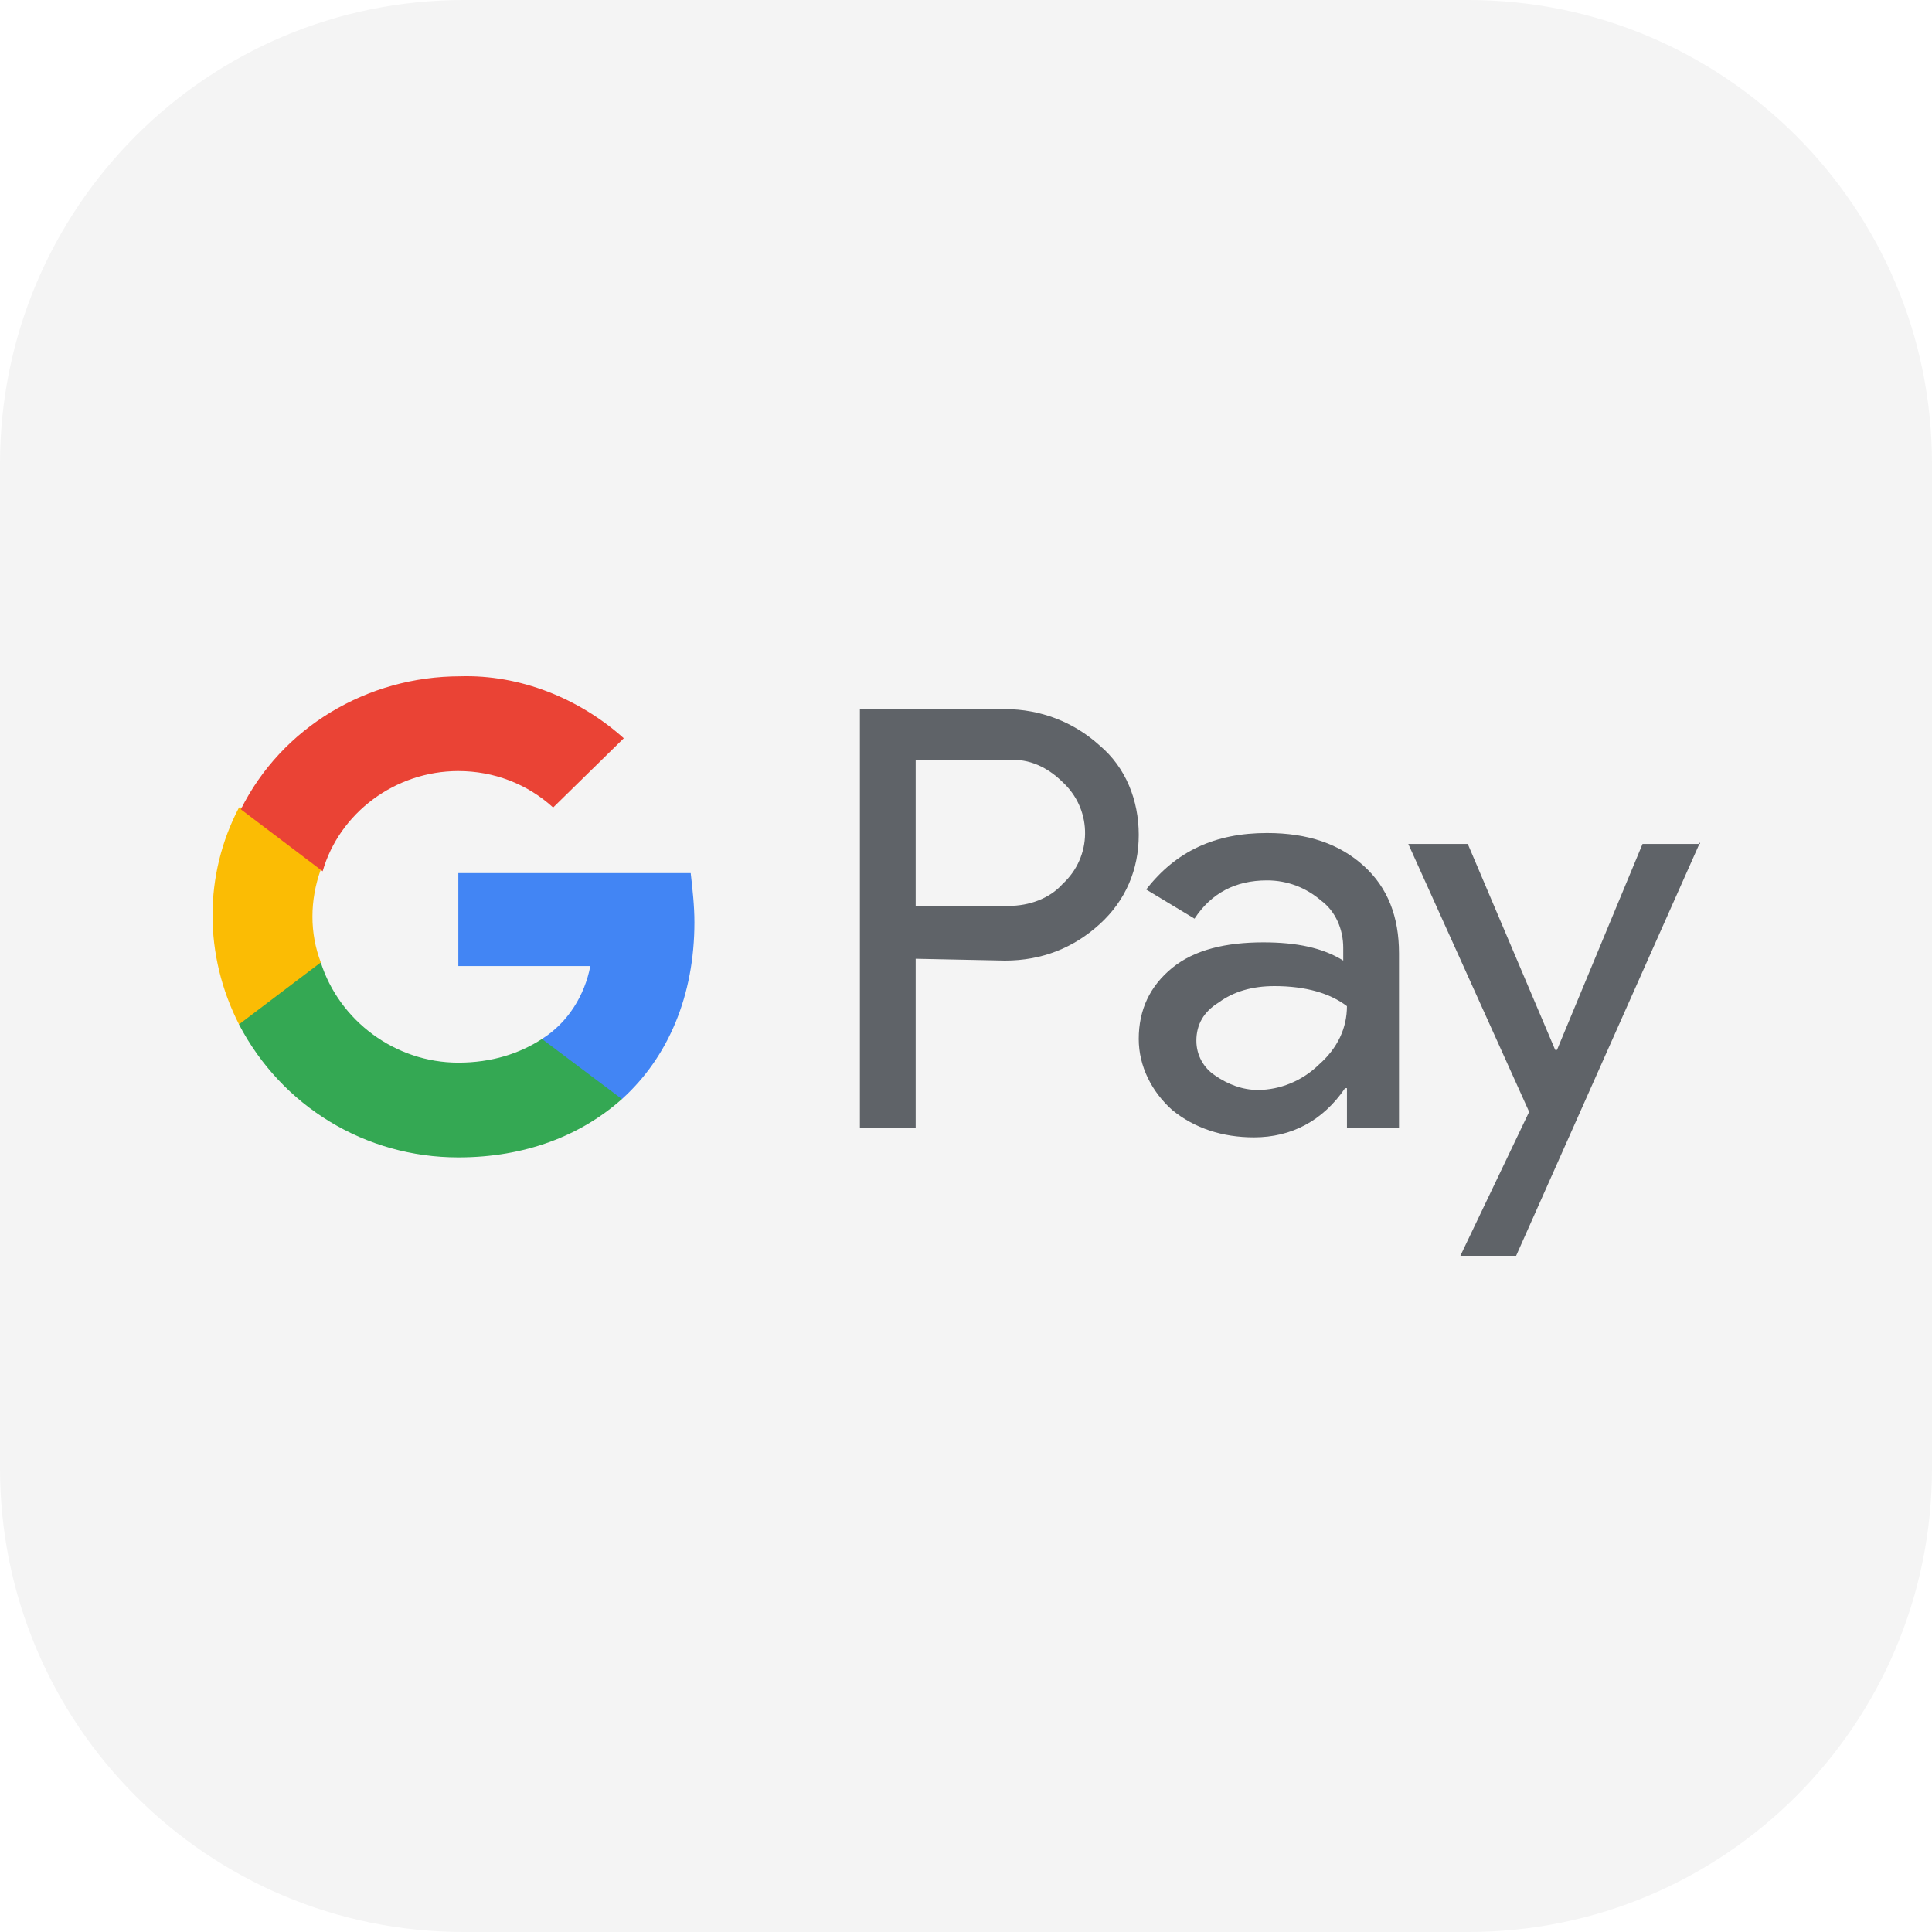
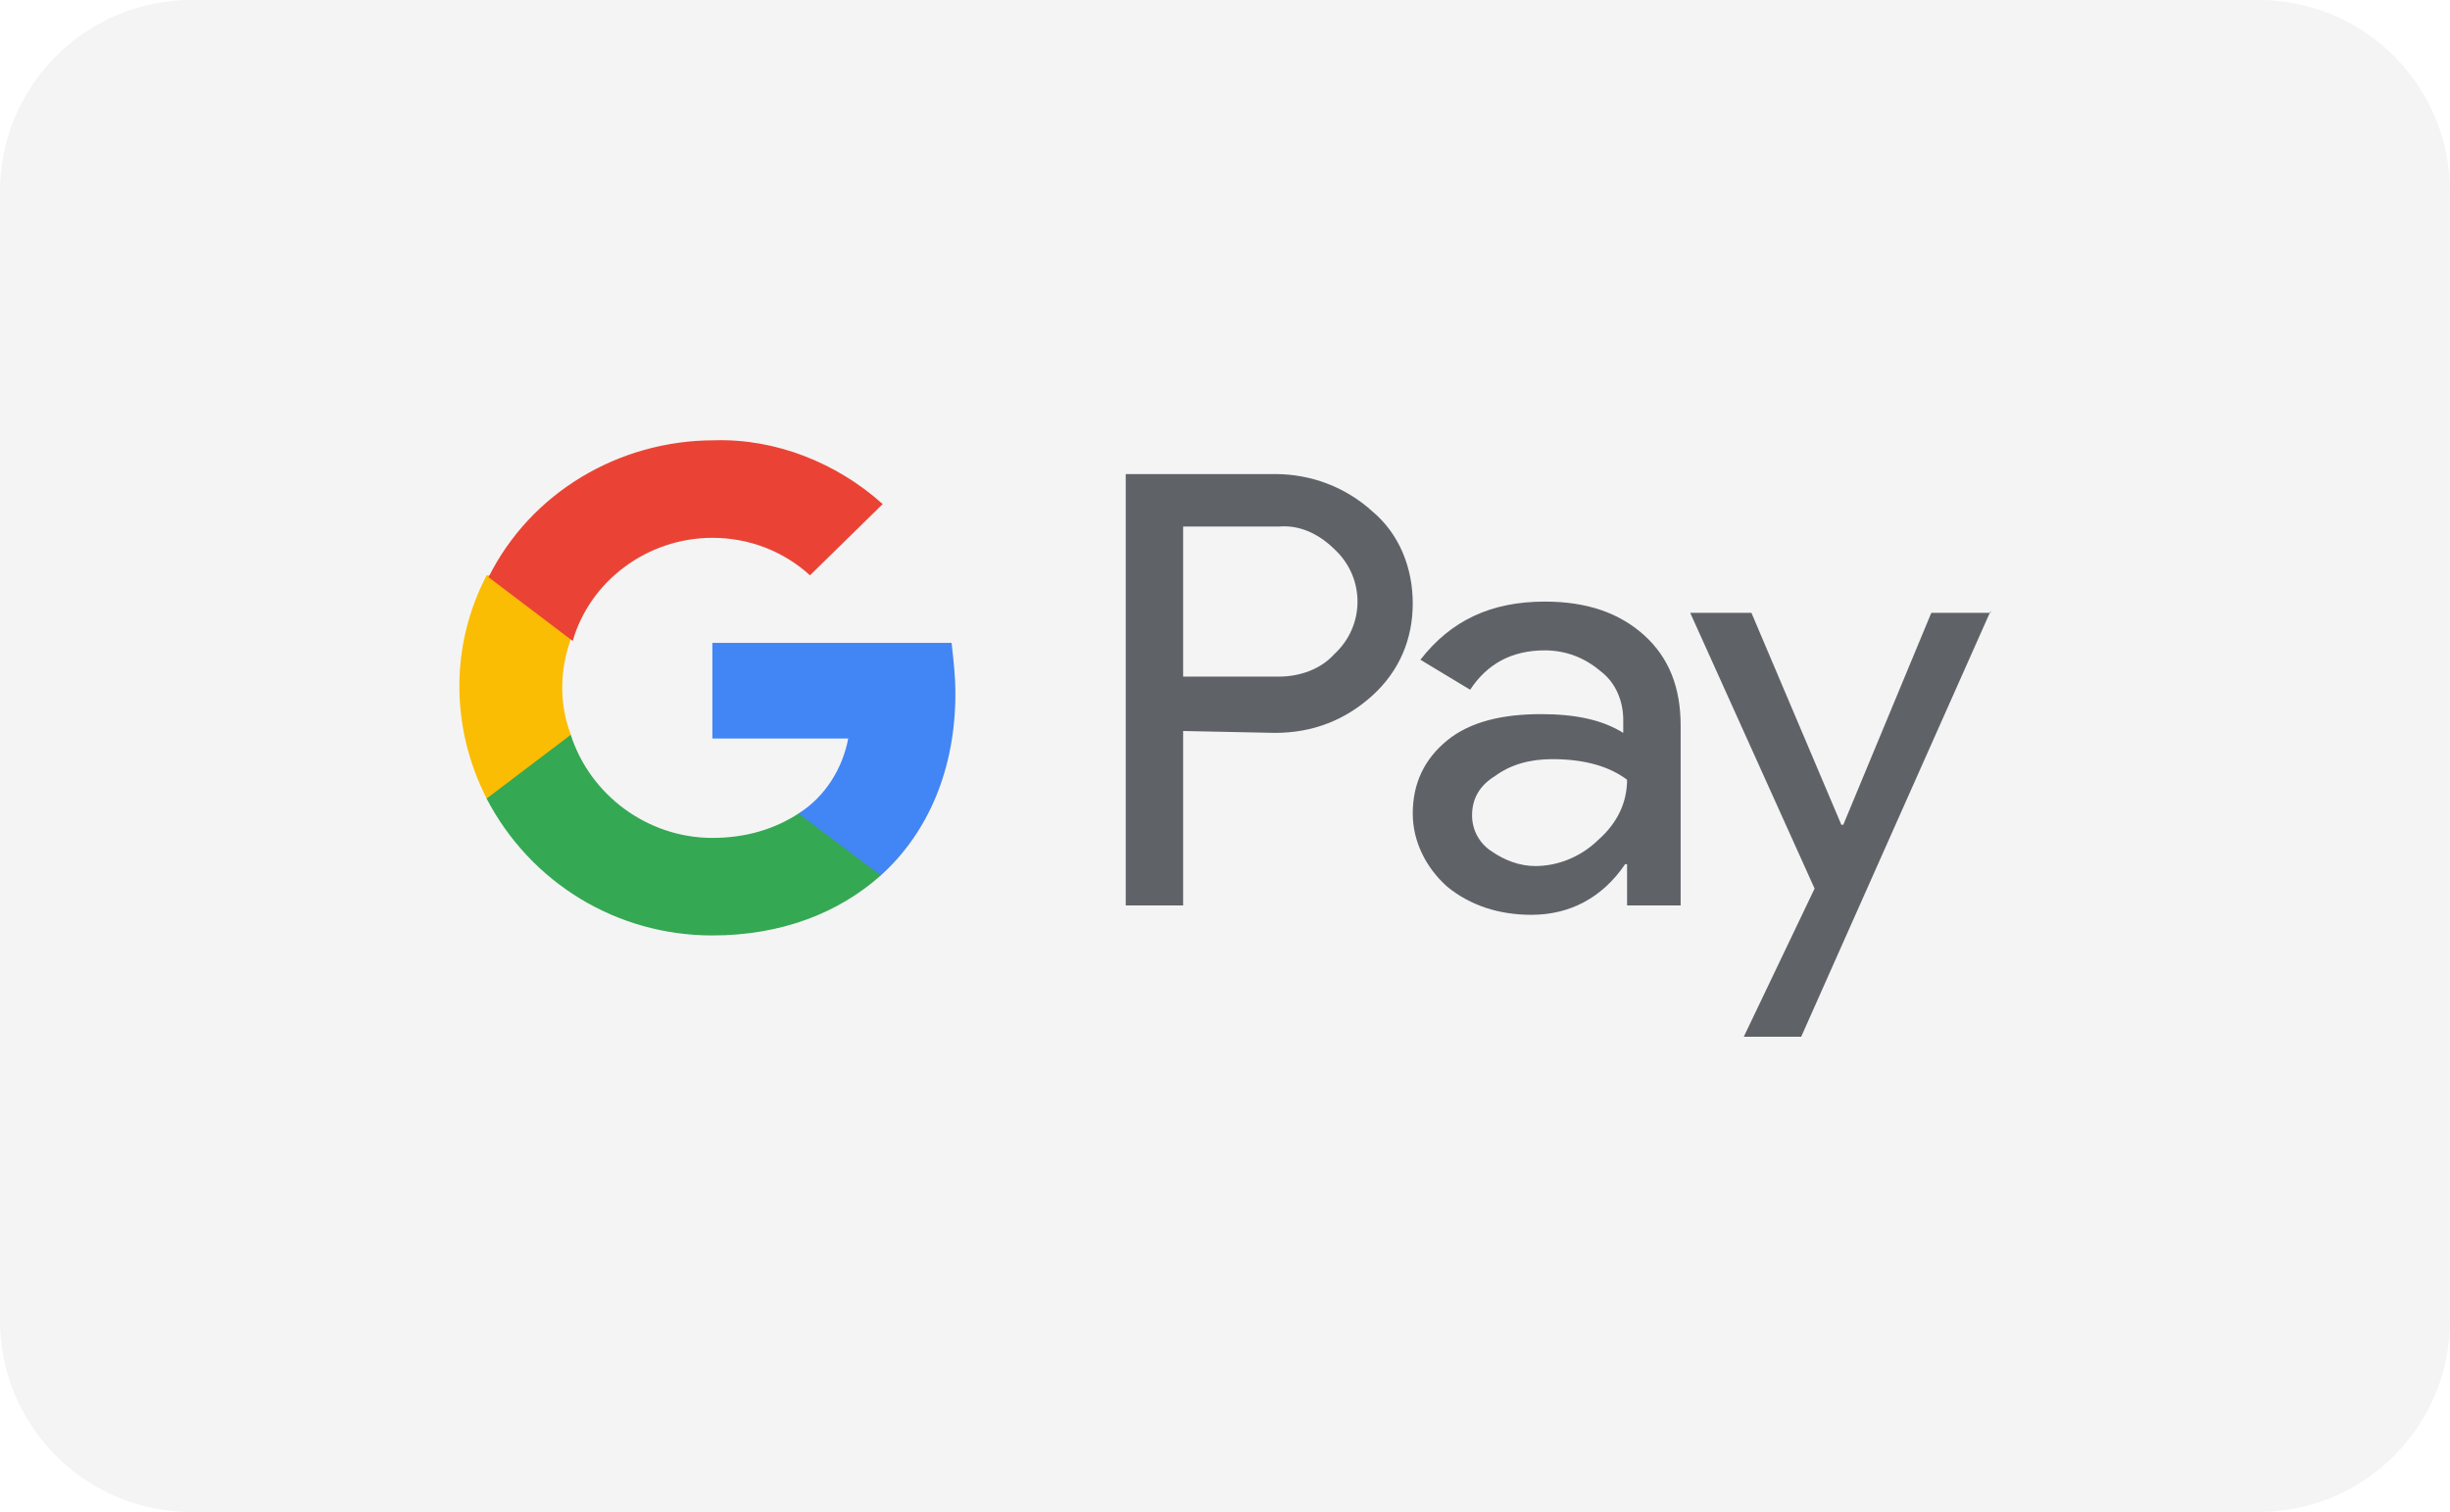
- <svg xmlns="http://www.w3.org/2000/svg" width="100" height="100" viewBox="0 0 100 100" fill="none">
-   <rect width="100" height="100" rx="24" fill="#F4F4F4" />
-   <path d="M47.395 49.625V58.397H44.508V36.703H52.013C53.842 36.703 55.574 37.363 56.921 38.589C58.268 39.721 58.941 41.419 58.941 43.211C58.941 45.003 58.268 46.607 56.921 47.833C55.574 49.059 53.938 49.72 52.013 49.72L47.395 49.625ZM47.395 39.344V46.89H52.206C53.264 46.89 54.323 46.513 54.996 45.758C56.536 44.343 56.536 41.985 55.093 40.57L54.996 40.476C54.227 39.721 53.264 39.25 52.206 39.344H47.395Z" fill="#5F6368" />
-   <path d="M65.581 43.117C67.697 43.117 69.333 43.683 70.584 44.815C71.835 45.947 72.412 47.456 72.412 49.342V58.397H69.718V56.322H69.622C68.467 58.02 66.831 58.869 64.907 58.869C63.271 58.869 61.828 58.397 60.673 57.454C59.615 56.511 58.941 55.19 58.941 53.776C58.941 52.266 59.519 51.04 60.673 50.097C61.828 49.154 63.464 48.776 65.388 48.776C67.12 48.776 68.467 49.059 69.526 49.719V49.059C69.526 48.116 69.141 47.173 68.371 46.607C67.601 45.947 66.639 45.569 65.581 45.569C63.945 45.569 62.694 46.23 61.828 47.55L59.326 46.041C60.866 44.06 62.886 43.117 65.581 43.117ZM61.924 53.87C61.924 54.624 62.309 55.285 62.886 55.662C63.56 56.134 64.33 56.416 65.099 56.416C66.254 56.416 67.409 55.945 68.275 55.096C69.237 54.247 69.718 53.209 69.718 52.078C68.852 51.417 67.601 51.04 65.965 51.04C64.811 51.04 63.849 51.323 63.079 51.889C62.309 52.361 61.924 53.021 61.924 53.87Z" fill="#5F6368" />
-   <path d="M88 43.589L78.474 65H75.588L79.148 57.548L72.893 43.683H75.972L80.495 54.341H80.591L85.017 43.683H88V43.589Z" fill="#5F6368" />
-   <path d="M35.943 47.739C35.943 46.89 35.847 46.041 35.751 45.192H23.723V50.002H30.555C30.266 51.512 29.4 52.927 28.053 53.776V56.888H32.19C34.596 54.719 35.943 51.512 35.943 47.739Z" fill="#4285F4" />
-   <path d="M23.722 59.907C27.186 59.907 30.073 58.775 32.19 56.888L28.053 53.776C26.898 54.53 25.454 55.002 23.722 55.002C20.451 55.002 17.564 52.832 16.602 49.814H12.368V53.021C14.581 57.266 18.911 59.907 23.722 59.907Z" fill="#34A853" />
-   <path d="M16.605 49.814C16.027 48.305 16.027 46.607 16.605 45.003V41.796H12.371C10.543 45.286 10.543 49.437 12.371 53.021L16.605 49.814Z" fill="#FBBC04" />
-   <path d="M23.724 39.91C25.552 39.91 27.284 40.57 28.631 41.796L32.287 38.212C29.978 36.137 26.899 34.911 23.82 35.005C19.009 35.005 14.583 37.646 12.466 41.891L16.7 45.098C17.566 42.079 20.452 39.91 23.724 39.91Z" fill="#EA4335" />
+ <svg xmlns="http://www.w3.org/2000/svg" width="128" height="79" viewBox="0 0 128 79" fill="none">
+   <rect width="128" height="79" rx="10" fill="#F4F4F4" />
+   <path d="M61.813 38.195V47.309H58.814V24.769H66.611C68.511 24.769 70.31 25.455 71.71 26.729C73.109 27.905 73.809 29.669 73.809 31.531C73.809 33.393 73.109 35.059 71.71 36.333C70.31 37.607 68.611 38.293 66.611 38.293L61.813 38.195ZM61.813 27.513V35.353H66.811C67.911 35.353 69.011 34.961 69.71 34.177C71.31 32.707 71.31 30.257 69.81 28.787L69.71 28.689C68.911 27.905 67.911 27.415 66.811 27.513H61.813Z" fill="#5F6368" />
+   <path d="M80.707 31.433C82.906 31.433 84.606 32.021 85.906 33.197C87.205 34.373 87.805 35.941 87.805 37.901V47.309H85.006V45.153H84.906C83.706 46.917 82.007 47.799 80.007 47.799C78.308 47.799 76.808 47.309 75.609 46.329C74.509 45.349 73.809 43.977 73.809 42.507C73.809 40.939 74.409 39.665 75.609 38.685C76.808 37.705 78.508 37.313 80.507 37.313C82.307 37.313 83.706 37.607 84.806 38.293V37.607C84.806 36.627 84.406 35.647 83.606 35.059C82.806 34.373 81.807 33.981 80.707 33.981C79.008 33.981 77.708 34.667 76.808 36.039L74.209 34.471C75.808 32.413 77.908 31.433 80.707 31.433ZM76.908 42.605C76.908 43.389 77.308 44.075 77.908 44.467C78.608 44.957 79.407 45.251 80.207 45.251C81.407 45.251 82.606 44.761 83.506 43.879C84.506 42.997 85.006 41.919 85.006 40.743C84.106 40.057 82.806 39.665 81.107 39.665C79.907 39.665 78.908 39.959 78.108 40.547C77.308 41.037 76.908 41.723 76.908 42.605Z" fill="#5F6368" />
+   <path d="M104 31.923L94.103 54.169H91.104L94.803 46.427L88.305 32.021H91.504L96.202 43.095H96.302L100.901 32.021H104V31.923Z" fill="#5F6368" />
+   <path d="M49.915 36.235C49.915 35.353 49.815 34.471 49.715 33.589H37.219V38.587H44.316C44.017 40.155 43.117 41.625 41.717 42.507V45.741H46.016C48.515 43.487 49.915 40.155 49.915 36.235Z" fill="#4285F4" />
+   <path d="M37.218 48.877C40.817 48.877 43.817 47.701 46.016 45.741L41.717 42.507C40.518 43.291 39.017 43.781 37.218 43.781C33.819 43.781 30.82 41.527 29.82 38.391H25.421V41.723C27.721 46.133 32.219 48.877 37.218 48.877Z" fill="#34A853" />
+   <path d="M29.823 38.391C29.223 36.823 29.223 35.059 29.823 33.393V30.061H25.425C23.525 33.687 23.525 37.999 25.425 41.723L29.823 38.391Z" fill="#FBBC04" />
+   <path d="M37.219 28.101C39.119 28.101 40.918 28.787 42.318 30.061L46.117 26.337C43.718 24.181 40.518 22.907 37.319 23.005C32.321 23.005 27.722 25.749 25.523 30.159L29.922 33.491C30.821 30.355 33.821 28.101 37.219 28.101Z" fill="#EA4335" />
</svg>
